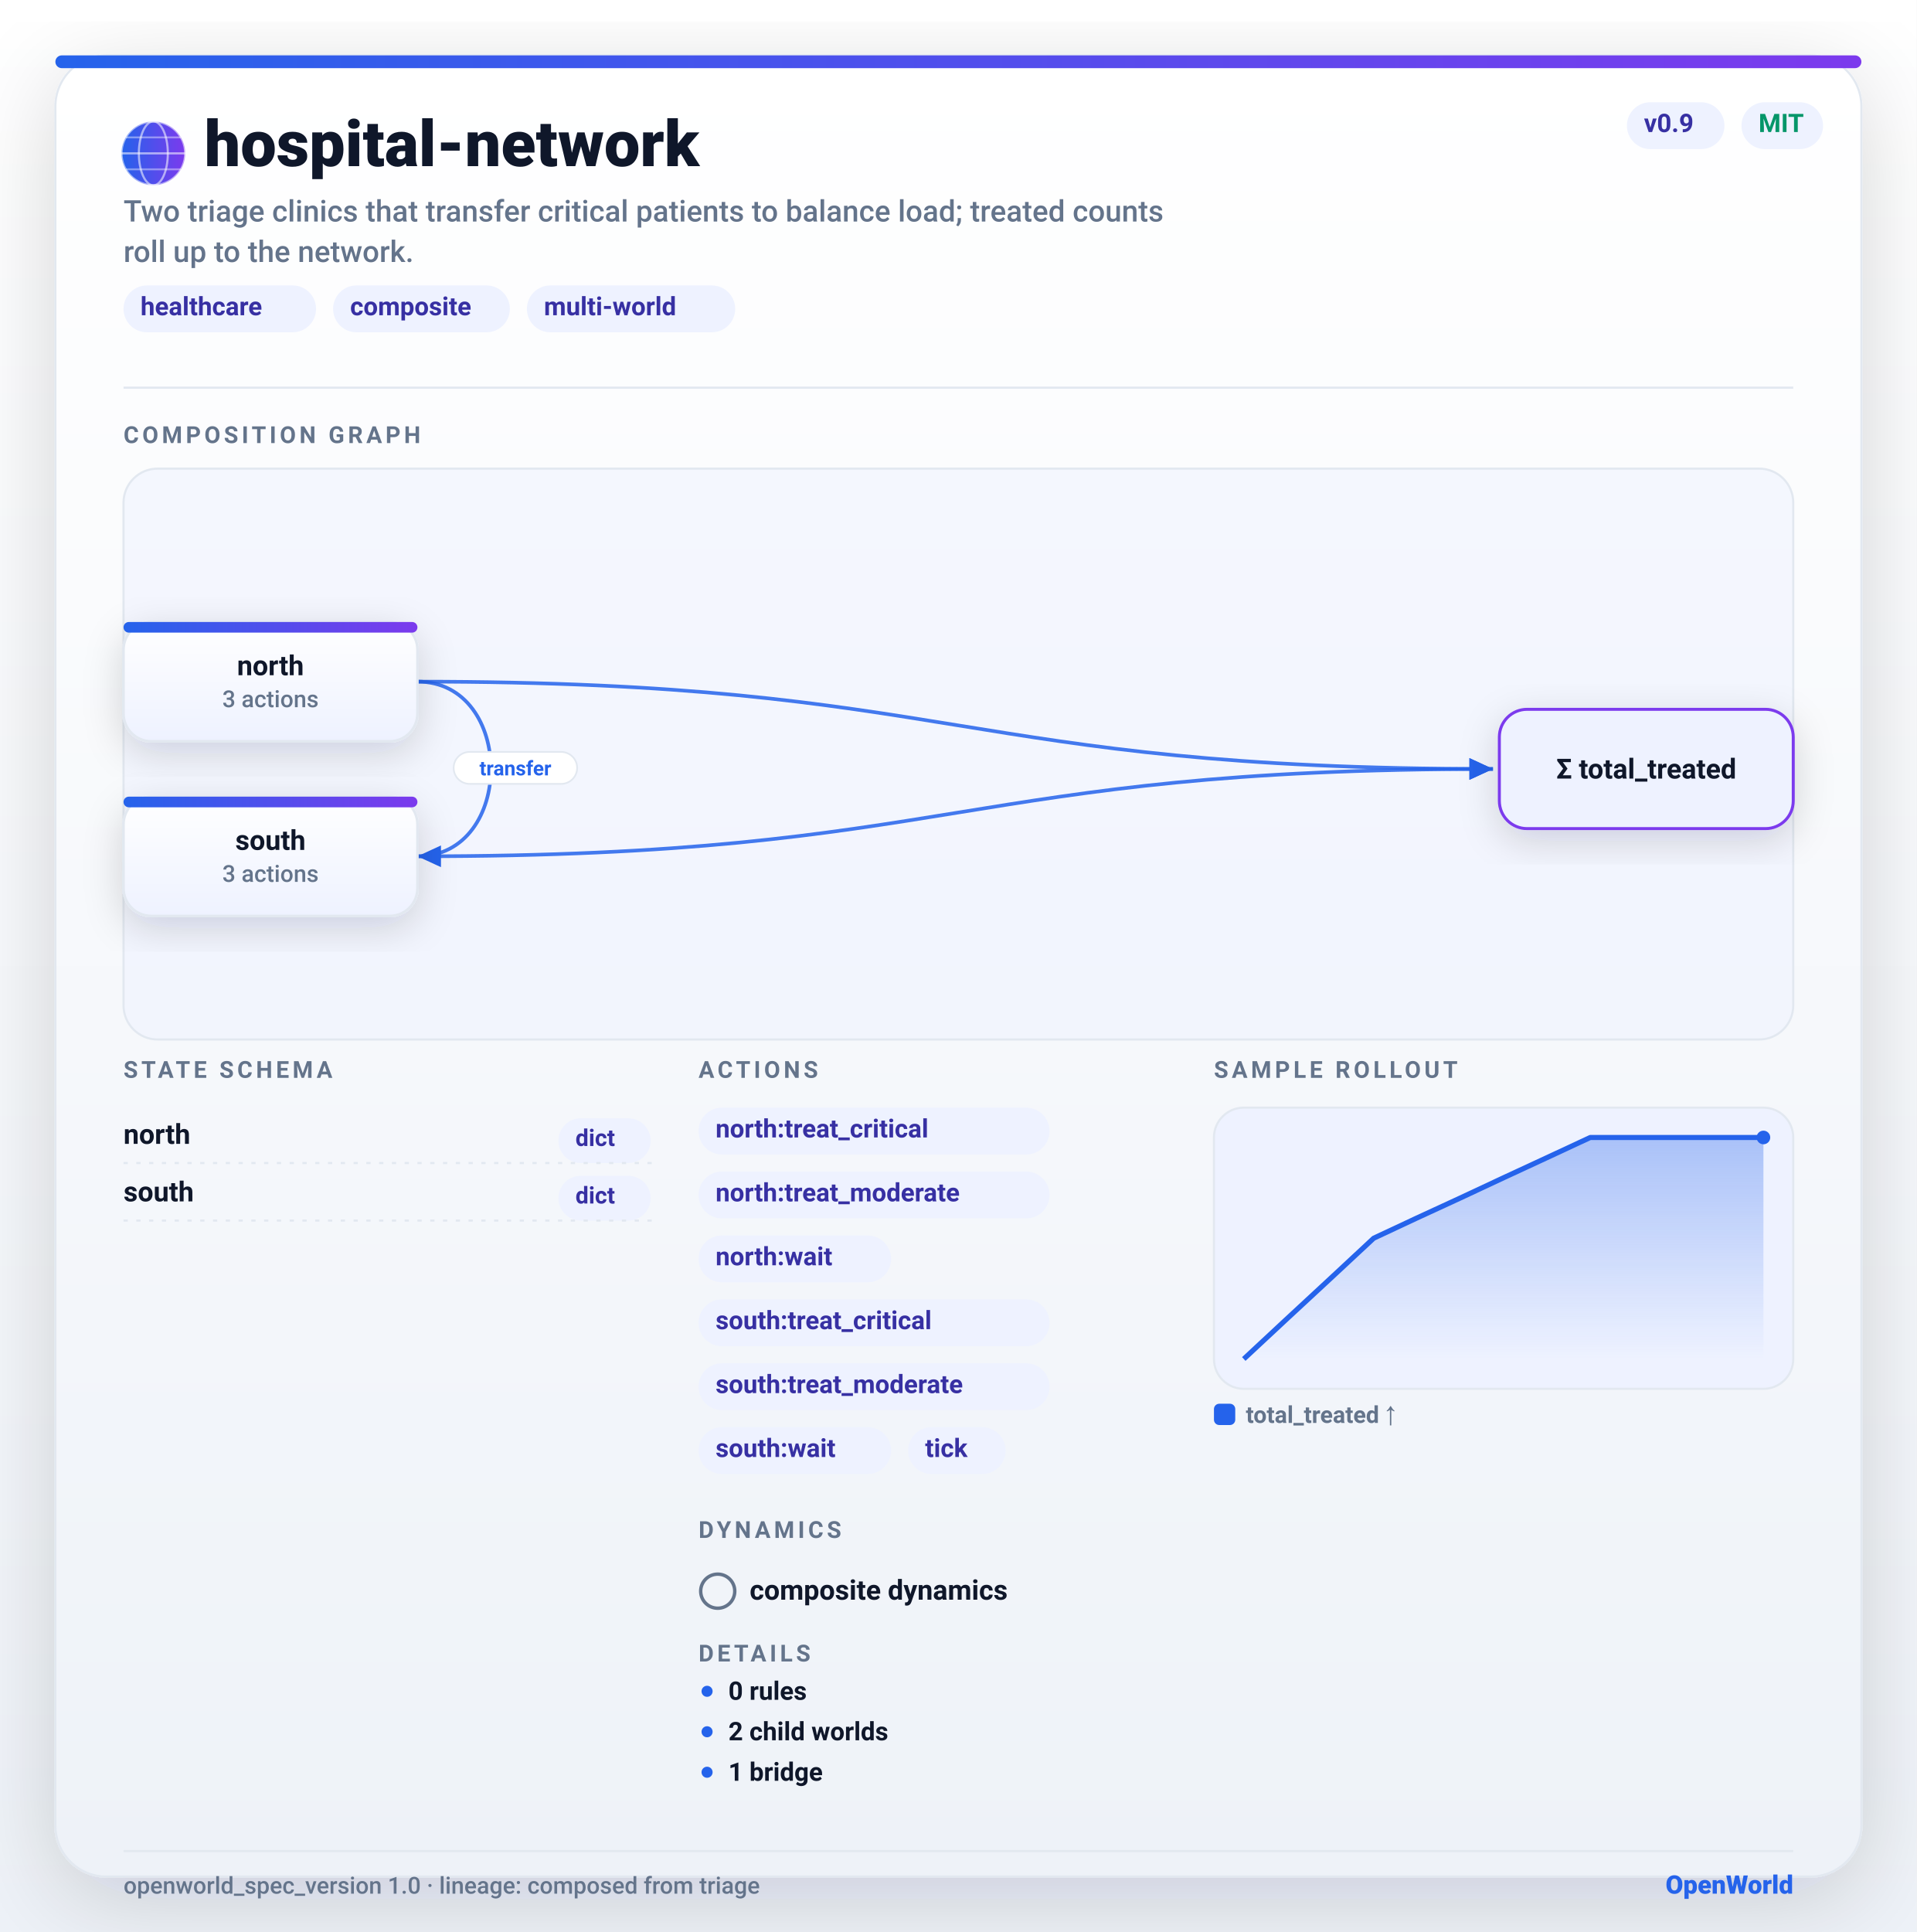
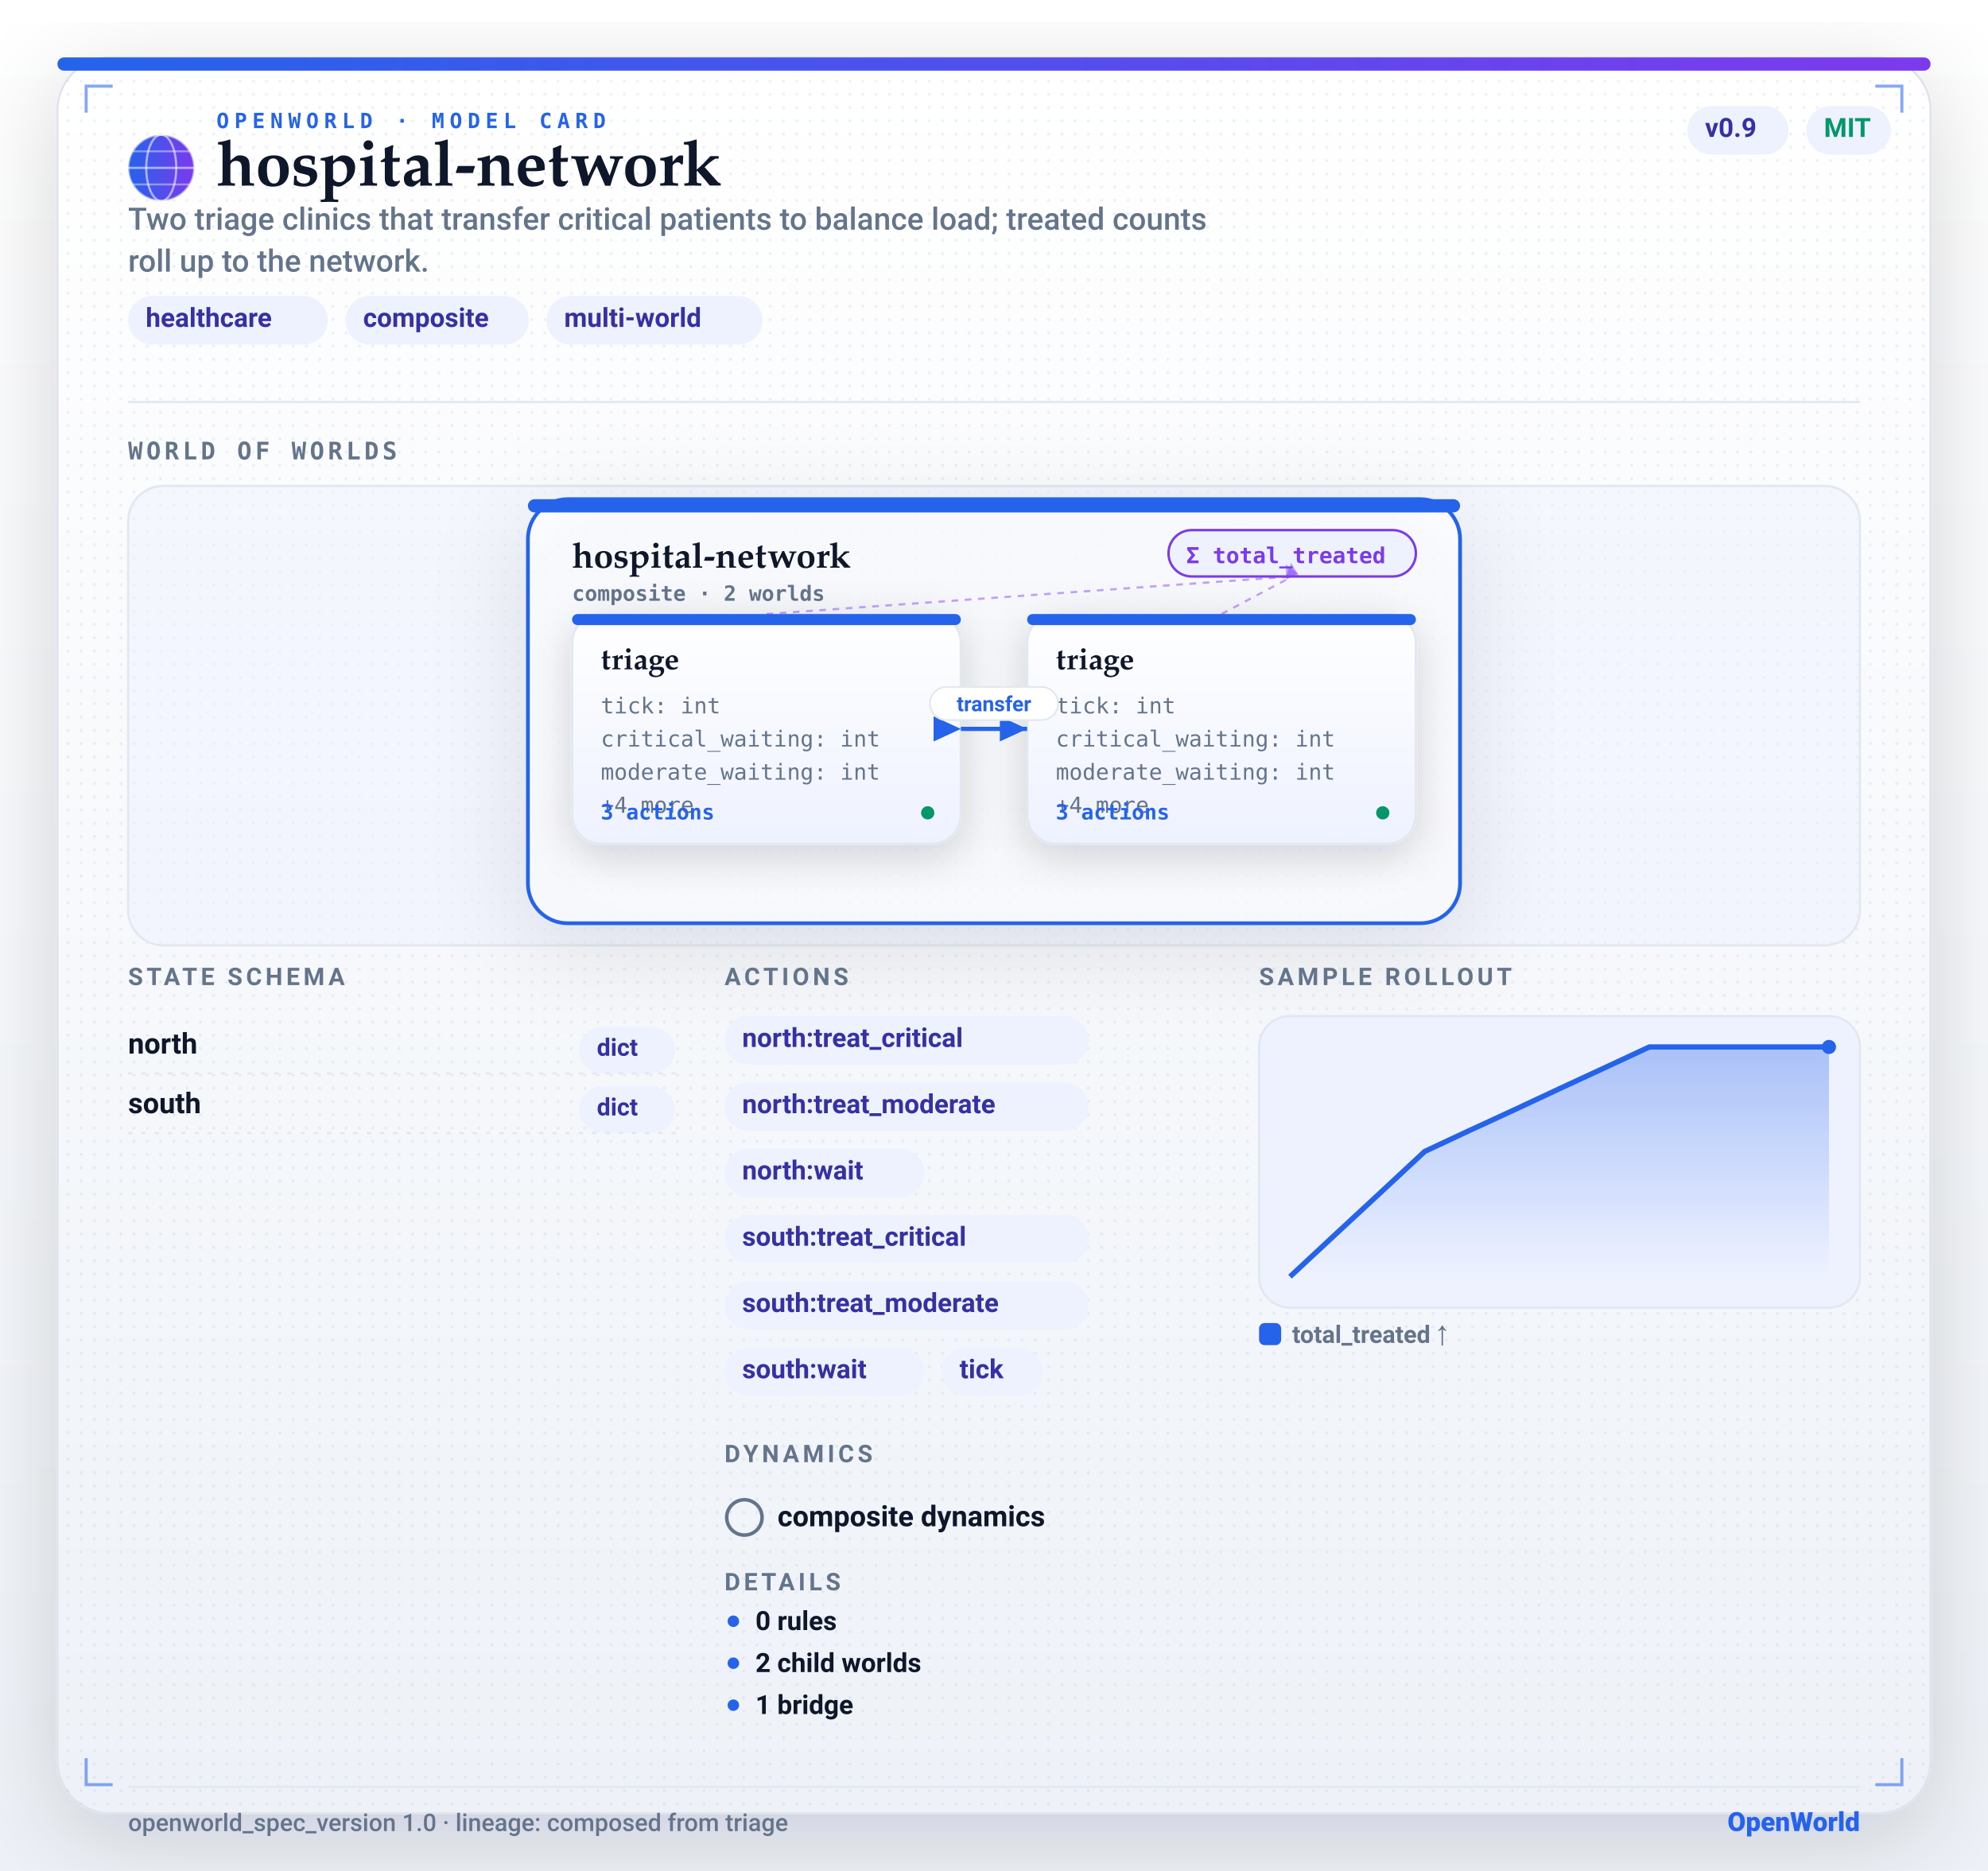
- <svg xmlns="http://www.w3.org/2000/svg" viewBox="0 0 900 907" width="900" height="907" font-family="-apple-system,BlinkMacSystemFont,Segoe UI,Roboto,Helvetica,Arial,sans-serif">
+ <svg xmlns="http://www.w3.org/2000/svg" viewBox="0 0 900 847" width="900" height="847" font-family="-apple-system,BlinkMacSystemFont,Segoe UI,Roboto,Helvetica,Arial,sans-serif">
  <defs>
    <linearGradient id="gbg" x1="0" y1="0" x2="0" y2="1">
      <stop offset="0" stop-color="#ffffff" />
      <stop offset="1" stop-color="#eef2f8" />
    </linearGradient>
    <linearGradient id="gnode" x1="0" y1="0" x2="0" y2="1">
      <stop offset="0" stop-color="#ffffff" />
      <stop offset="1" stop-color="#eef2ff" />
    </linearGradient>
    <linearGradient id="gacc" x1="0" y1="0" x2="1" y2="0">
      <stop offset="0" stop-color="#2563eb" />
      <stop offset="1" stop-color="#7c3aed" />
    </linearGradient>
    <linearGradient id="garea" x1="0" y1="0" x2="0" y2="1">
      <stop offset="0" stop-color="#2563eb" stop-opacity="0.34" />
      <stop offset="1" stop-color="#2563eb" stop-opacity="0" />
    </linearGradient>
    <filter id="sh" x="-30%" y="-30%" width="160%" height="160%">
      <feDropShadow dx="0" dy="5" stdDeviation="9" flood-color="#0f172a" flood-opacity="0.16" />
    </filter>
    <filter id="shsoft" x="-40%" y="-40%" width="180%" height="180%">
      <feDropShadow dx="0" dy="10" stdDeviation="22" flood-color="#0f172a" flood-opacity="0.16" />
    </filter>
    <marker id="arr" markerWidth="9" markerHeight="9" refX="6.5" refY="3" orient="auto">
      <path d="M0,0 L6.5,3 L0,6 Z" fill="#2563eb" />
    </marker>
+     <marker id="arrUp" markerWidth="9" markerHeight="9" refX="3" refY="6.2" orient="auto">
+       <path d="M0,6.2 L3,0 L6,6.2 Z" fill="#7c3aed" />
+     </marker>
+     <pattern id="grid" width="24" height="24" patternUnits="userSpaceOnUse">
+       <path d="M24 0 H0 V24" fill="none" stroke="#9fb3d1" stroke-width="0.6" opacity="0.35" />
+     </pattern>
+     <pattern id="gridFine" width="6" height="6" patternUnits="userSpaceOnUse">
+       <circle cx="0.7" cy="0.7" r="0.7" fill="#9fb3d1" opacity="0.18" />
+     </pattern>
+     <filter id="glow" x="-60%" y="-60%" width="220%" height="220%">
+       <feGaussianBlur stdDeviation="2.4" result="b" />
+       <feMerge>
+         <feMergeNode in="b" />
+         <feMergeNode in="SourceGraphic" />
+       </feMerge>
+     </filter>
  </defs>
-   <rect x="0" y="0" width="900" height="907" fill="url(#gbg)" />
+   <rect x="0" y="0" width="900" height="847.0" fill="url(#gbg)" />
  <g filter="url(#shsoft)">
-     <rect x="26" y="26" width="848" height="855" rx="24" fill="url(#gbg)" stroke="#e2e8f0" stroke-width="1" />
+     <rect x="26" y="26" width="848" height="795.0" rx="24" fill="url(#gbg)" stroke="#dfe4ec" stroke-width="1" />
  </g>
+   <clipPath id="pc">
+     <rect x="26" y="26" width="848" height="795.0" rx="24" />
+   </clipPath>
+   <rect x="26" y="26" width="848" height="795.0" fill="url(#gridFine)" clip-path="url(#pc)" />
  <rect x="26" y="26" width="848" height="6" rx="3" fill="url(#gacc)" />
-   <g transform="translate(72.0,72.0)">
+   <path d="M 39 51 L 39 39 L 51 39" fill="none" stroke="#2563eb" stroke-width="1.4" opacity="0.55" />
+   <path d="M 861 51 L 861 39 L 849 39" fill="none" stroke="#2563eb" stroke-width="1.4" opacity="0.55" />
+   <path d="M 39 796 L 39 808 L 51 808" fill="none" stroke="#2563eb" stroke-width="1.4" opacity="0.55" />
+   <path d="M 861 796 L 861 808 L 849 808" fill="none" stroke="#2563eb" stroke-width="1.4" opacity="0.55" />
+   <g transform="translate(73.0,76.0)">
    <circle r="15" fill="url(#gacc)" />
    <circle r="15" fill="none" stroke="#ffffff" stroke-opacity="0.55" stroke-width="1.1" />
    <ellipse rx="6.8" ry="15" fill="none" stroke="#ffffff" stroke-opacity="0.55" stroke-width="1" />
    <line x1="-15" y1="0" x2="15" y2="0" stroke="#ffffff" stroke-opacity="0.55" stroke-width="1" />
    <line x1="-12.9" y1="-7.5" x2="12.9" y2="-7.5" stroke="#ffffff" stroke-opacity="0.4" stroke-width="0.9" />
    <line x1="-12.9" y1="7.5" x2="12.9" y2="7.5" stroke="#ffffff" stroke-opacity="0.4" stroke-width="0.9" />
  </g>
-   <text x="96.0" y="78.0" font-size="30" font-weight="800" fill="#0f172a">hospital-network</text>
+   <text x="98.0" y="58.0" font-size="9.5" font-weight="700" fill="#2563eb" letter-spacing="2.4" font-family="ui-monospace,SFMono-Regular,Menlo,Consolas,monospace">OPENWORLD · MODEL CARD</text>
+   <text x="98.0" y="84.0" font-size="29" font-weight="700" fill="#0f172a" font-family="'Iowan Old Style','Palatino Linotype',Palatino,Georgia,serif">hospital-network</text>
  <text x="58.0" y="104.0" font-size="14" font-weight="500" fill="#64748b">Two triage clinics that transfer critical patients to balance load; treated counts</text>
  <text x="58.0" y="123.0" font-size="14" font-weight="500" fill="#64748b">roll up to the network.</text>
  <rect x="58.0" y="134.0" width="90.4" height="22" rx="11.0" fill="#eef2ff" />
  <text x="66.0" y="148.0" font-size="12" font-weight="600" fill="#3730a3">healthcare</text>
  <rect x="156.4" y="134.0" width="83.0" height="22" rx="11.0" fill="#eef2ff" />
  <text x="164.4" y="148.0" font-size="12" font-weight="600" fill="#3730a3">composite</text>
  <rect x="247.4" y="134.0" width="97.8" height="22" rx="11.0" fill="#eef2ff" />
  <text x="255.4" y="148.0" font-size="12" font-weight="600" fill="#3730a3">multi-world</text>
  <rect x="817.7" y="48.0" width="38.3" height="22" rx="11.0" fill="#eef2ff" />
  <text x="825.7" y="62.0" font-size="12" font-weight="600" fill="#059669">MIT</text>
  <rect x="763.9" y="48.0" width="45.8" height="22" rx="11.0" fill="#eef2ff" />
  <text x="771.9" y="62.0" font-size="12" font-weight="600" fill="#3730a3">v0.9</text>
  <line x1="58" y1="182.0" x2="842" y2="182.0" stroke="#e2e8f0" stroke-width="1" />
-   <rect x="58" y="220.0" width="784" height="268.0" rx="16" fill="#eef2ff" fill-opacity="0.5" stroke="#e2e8f0" stroke-width="1" />
-   <text x="58.0" y="208.0" font-size="11" font-weight="700" fill="#64748b" letter-spacing="1.6">COMPOSITION GRAPH</text>
-   <path d="M 196.0 320.0 C 450.0 320.0, 450.0 361.0, 701.0 361.0" fill="none" stroke="#2563eb" stroke-width="1.7" stroke-opacity="0.85" marker-end="url(#arr)" />
-   <path d="M 196.0 402.0 C 450.0 402.0, 450.0 361.0, 701.0 361.0" fill="none" stroke="#2563eb" stroke-width="1.7" stroke-opacity="0.85" marker-end="url(#arr)" />
-   <path d="M 196.0 320.0 C 242.0 320.0, 242.0 402.0, 196.0 402.0" fill="none" stroke="#2563eb" stroke-width="1.7" stroke-opacity="0.85" marker-end="url(#arr)" />
-   <rect x="213.0" y="353.0" width="58.0" height="15" rx="7.5" fill="#ffffff" stroke="#e2e8f0" stroke-width="0.8" />
-   <text x="242.0" y="364.0" font-size="9.5" font-weight="600" fill="#2563eb" text-anchor="middle">transfer</text>
-   <a href="triage.svg">
-     <g filter="url(#sh)">
-       <rect x="58.0" y="292.0" width="138.0" height="56.0" rx="13" fill="url(#gnode)" stroke="#e2e8f0" stroke-width="1.2" />
+   <rect x="58" y="220.0" width="784" height="208.0" rx="16" fill="#eef2ff" fill-opacity="0.5" stroke="#e2e8f0" stroke-width="1" />
+   <text x="58.0" y="208.0" font-size="11" font-weight="700" fill="#64748b" letter-spacing="1.6" font-family="ui-monospace,SFMono-Regular,Menlo,Consolas,monospace">WORLD OF WORLDS</text>
+   <g transform="translate(239.0,226.0) scale(1)">
+     <g filter="url(#shsoft)">
+       <rect x="0.0" y="0.0" width="422.0" height="192.0" rx="18" fill="#ffffff" fill-opacity="0.62" stroke="#2563eb" stroke-width="1.7" />
    </g>
-     <rect x="58.0" y="292.0" width="138.0" height="5" rx="2.5" fill="url(#gacc)" />
-     <text x="127.0" y="317.0" font-size="13" font-weight="700" fill="#0f172a" text-anchor="middle">north</text>
-     <text x="127.0" y="332.0" font-size="11" font-weight="500" fill="#64748b" text-anchor="middle">3 actions</text>
-   </a>
-   <a href="triage.svg">
-     <g filter="url(#sh)">
-       <rect x="58.0" y="374.0" width="138.0" height="56.0" rx="13" fill="url(#gnode)" stroke="#e2e8f0" stroke-width="1.2" />
-     </g>
-     <rect x="58.0" y="374.0" width="138.0" height="5" rx="2.5" fill="url(#gacc)" />
-     <text x="127.0" y="399.0" font-size="13" font-weight="700" fill="#0f172a" text-anchor="middle">south</text>
-     <text x="127.0" y="414.0" font-size="11" font-weight="500" fill="#64748b" text-anchor="middle">3 actions</text>
-   </a>
-   <g filter="url(#sh)">
-     <rect x="704.0" y="333.0" width="138.0" height="56.0" rx="13" fill="#eef2ff" stroke="#7c3aed" stroke-width="1.4" />
+     <rect x="0.0" y="0.0" width="422.0" height="6" rx="3" fill="#2563eb" />
+     <text x="20.0" y="31.0" font-size="16" font-weight="700" fill="#0f172a" font-family="'Iowan Old Style','Palatino Linotype',Palatino,Georgia,serif">hospital-network</text>
+     <text x="20.0" y="46.0" font-size="9.5" font-weight="600" fill="#64748b" font-family="ui-monospace,SFMono-Regular,Menlo,Consolas,monospace">composite · 2 worlds</text>
+     <a href="triage.svg">
+       <g filter="url(#sh)">
+         <rect x="20.0" y="52.0" width="176" height="104" rx="13" fill="url(#gnode)" stroke="#e2e8f0" stroke-width="1.1" />
+       </g>
+       <rect x="20.0" y="52.0" width="176" height="5" rx="2.5" fill="#2563eb" />
+       <text x="33.0" y="77.0" font-size="13.5" font-weight="700" fill="#0f172a" font-family="'Iowan Old Style','Palatino Linotype',Palatino,Georgia,serif">triage</text>
+       <text x="33.0" y="97.0" font-size="10" font-weight="500" fill="#64748b" font-family="ui-monospace,SFMono-Regular,Menlo,Consolas,monospace">tick: int</text>
+       <text x="33.0" y="112.0" font-size="10" font-weight="500" fill="#64748b" font-family="ui-monospace,SFMono-Regular,Menlo,Consolas,monospace">critical_waiting: int</text>
+       <text x="33.0" y="127.0" font-size="10" font-weight="500" fill="#64748b" font-family="ui-monospace,SFMono-Regular,Menlo,Consolas,monospace">moderate_waiting: int</text>
+       <text x="33.0" y="142.0" font-size="10" font-weight="500" fill="#64748b" font-family="ui-monospace,SFMono-Regular,Menlo,Consolas,monospace">+4 more</text>
+       <text x="33.0" y="145.0" font-size="9.5" font-weight="600" fill="#2563eb" font-family="ui-monospace,SFMono-Regular,Menlo,Consolas,monospace">3 actions</text>
+       <circle cx="181.0" cy="142.0" r="3" fill="#059669" />
+     </a>
+     <a href="triage.svg">
+       <g filter="url(#sh)">
+         <rect x="226.0" y="52.0" width="176" height="104" rx="13" fill="url(#gnode)" stroke="#e2e8f0" stroke-width="1.1" />
+       </g>
+       <rect x="226.0" y="52.0" width="176" height="5" rx="2.5" fill="#2563eb" />
+       <text x="239.0" y="77.0" font-size="13.5" font-weight="700" fill="#0f172a" font-family="'Iowan Old Style','Palatino Linotype',Palatino,Georgia,serif">triage</text>
+       <text x="239.0" y="97.0" font-size="10" font-weight="500" fill="#64748b" font-family="ui-monospace,SFMono-Regular,Menlo,Consolas,monospace">tick: int</text>
+       <text x="239.0" y="112.0" font-size="10" font-weight="500" fill="#64748b" font-family="ui-monospace,SFMono-Regular,Menlo,Consolas,monospace">critical_waiting: int</text>
+       <text x="239.0" y="127.0" font-size="10" font-weight="500" fill="#64748b" font-family="ui-monospace,SFMono-Regular,Menlo,Consolas,monospace">moderate_waiting: int</text>
+       <text x="239.0" y="142.0" font-size="10" font-weight="500" fill="#64748b" font-family="ui-monospace,SFMono-Regular,Menlo,Consolas,monospace">+4 more</text>
+       <text x="239.0" y="145.0" font-size="9.5" font-weight="600" fill="#2563eb" font-family="ui-monospace,SFMono-Regular,Menlo,Consolas,monospace">3 actions</text>
+       <circle cx="387.0" cy="142.0" r="3" fill="#059669" />
+     </a>
+     <path d="M 196.0 104.0 C 211.0 104.0, 211.0 104.0, 226.0 104.0" fill="none" stroke="#2563eb" stroke-width="1.9" marker-end="url(#arr)" marker-start="url(#arr)" />
+     <rect x="182.0" y="85.0" width="58.0" height="15" rx="7.5" fill="#ffffff" stroke="#e2e8f0" stroke-width="0.8" />
+     <text x="211.0" y="96.0" font-size="9.5" font-weight="600" fill="#2563eb" text-anchor="middle">transfer</text>
+     <rect x="290.0" y="14.0" width="112.0" height="21" rx="10.5" fill="#eef2ff" stroke="#7c3aed" stroke-width="1.1" />
+     <text x="298.0" y="29.0" font-size="10" font-weight="700" fill="#7c3aed" font-family="ui-monospace,SFMono-Regular,Menlo,Consolas,monospace">Σ total_treated</text>
+     <path d="M 108.0 52.0 L 346.0 35.0" fill="none" stroke="#7c3aed" stroke-width="1" stroke-dasharray="3 3" opacity="0.45" marker-end="url(#arrUp)" />
+     <path d="M 314.0 52.0 L 346.0 35.0" fill="none" stroke="#7c3aed" stroke-width="1" stroke-dasharray="3 3" opacity="0.45" marker-end="url(#arrUp)" />
  </g>
-   <text x="773.0" y="365.5" font-size="13" font-weight="700" fill="#0f172a" text-anchor="middle">Σ total_treated</text>
-   <text x="58.0" y="506.0" font-size="11" font-weight="700" fill="#64748b" letter-spacing="1.6">STATE SCHEMA</text>
-   <text x="58.0" y="537.0" font-size="13" font-weight="600" fill="#0f172a">north</text>
-   <rect x="262.2" y="525.0" width="43.3" height="21" rx="10.5" fill="#eef2ff" />
-   <text x="270.2" y="538.0" font-size="11" font-weight="600" fill="#3730a3">dict</text>
-   <line x1="58.0" y1="546.0" x2="308.0" y2="546.0" stroke="#e2e8f0" stroke-width="1" stroke-dasharray="2 4" />
-   <text x="58.0" y="564.0" font-size="13" font-weight="600" fill="#0f172a">south</text>
-   <rect x="262.2" y="552.0" width="43.3" height="21" rx="10.5" fill="#eef2ff" />
-   <text x="270.2" y="565.0" font-size="11" font-weight="600" fill="#3730a3">dict</text>
-   <line x1="58.0" y1="573.0" x2="308.0" y2="573.0" stroke="#e2e8f0" stroke-width="1" stroke-dasharray="2 4" />
-   <text x="328.0" y="506.0" font-size="11" font-weight="700" fill="#64748b" letter-spacing="1.6">ACTIONS</text>
-   <rect x="328.0" y="520.0" width="164.8" height="22" rx="11.0" fill="#eef2ff" />
-   <text x="336.0" y="534.0" font-size="12" font-weight="600" fill="#3730a3">north:treat_critical</text>
+   <text x="58.0" y="446.0" font-size="11" font-weight="700" fill="#64748b" letter-spacing="1.6">STATE SCHEMA</text>
+   <text x="58.0" y="477.0" font-size="13" font-weight="600" fill="#0f172a">north</text>
+   <rect x="262.2" y="465.0" width="43.3" height="21" rx="10.5" fill="#eef2ff" />
+   <text x="270.2" y="478.0" font-size="11" font-weight="600" fill="#3730a3">dict</text>
+   <line x1="58.0" y1="486.0" x2="308.0" y2="486.0" stroke="#e2e8f0" stroke-width="1" stroke-dasharray="2 4" />
+   <text x="58.0" y="504.0" font-size="13" font-weight="600" fill="#0f172a">south</text>
+   <rect x="262.2" y="492.0" width="43.3" height="21" rx="10.5" fill="#eef2ff" />
+   <text x="270.2" y="505.0" font-size="11" font-weight="600" fill="#3730a3">dict</text>
+   <line x1="58.0" y1="513.0" x2="308.0" y2="513.0" stroke="#e2e8f0" stroke-width="1" stroke-dasharray="2 4" />
+   <text x="328.0" y="446.0" font-size="11" font-weight="700" fill="#64748b" letter-spacing="1.6">ACTIONS</text>
+   <rect x="328.0" y="460.0" width="164.8" height="22" rx="11.0" fill="#eef2ff" />
+   <text x="336.0" y="474.0" font-size="12" font-weight="600" fill="#3730a3">north:treat_critical</text>
+   <rect x="328.0" y="490.0" width="164.8" height="22" rx="11.0" fill="#eef2ff" />
+   <text x="336.0" y="504.0" font-size="12" font-weight="600" fill="#3730a3">north:treat_moderate</text>
+   <rect x="328.0" y="520.0" width="90.4" height="22" rx="11.0" fill="#eef2ff" />
+   <text x="336.0" y="534.0" font-size="12" font-weight="600" fill="#3730a3">north:wait</text>
  <rect x="328.0" y="550.0" width="164.8" height="22" rx="11.0" fill="#eef2ff" />
-   <text x="336.0" y="564.0" font-size="12" font-weight="600" fill="#3730a3">north:treat_moderate</text>
-   <rect x="328.0" y="580.0" width="90.4" height="22" rx="11.0" fill="#eef2ff" />
-   <text x="336.0" y="594.0" font-size="12" font-weight="600" fill="#3730a3">north:wait</text>
-   <rect x="328.0" y="610.0" width="164.8" height="22" rx="11.0" fill="#eef2ff" />
-   <text x="336.0" y="624.0" font-size="12" font-weight="600" fill="#3730a3">south:treat_critical</text>
-   <rect x="328.0" y="640.0" width="164.8" height="22" rx="11.0" fill="#eef2ff" />
-   <text x="336.0" y="654.0" font-size="12" font-weight="600" fill="#3730a3">south:treat_moderate</text>
-   <rect x="328.0" y="670.0" width="90.4" height="22" rx="11.0" fill="#eef2ff" />
-   <text x="336.0" y="684.0" font-size="12" font-weight="600" fill="#3730a3">south:wait</text>
-   <rect x="426.4" y="670.0" width="45.8" height="22" rx="11.0" fill="#eef2ff" />
-   <text x="434.4" y="684.0" font-size="12" font-weight="600" fill="#3730a3">tick</text>
-   <text x="328.0" y="722.0" font-size="11" font-weight="700" fill="#64748b" letter-spacing="1.6">DYNAMICS</text>
-   <circle cx="337.0" cy="747.0" r="8" fill="none" stroke="#64748b" stroke-width="1.6" />
-   <text x="352.0" y="751.0" font-size="13" font-weight="700" fill="#0f172a">composite dynamics</text>
-   <text x="328.0" y="780.0" font-size="11" font-weight="700" fill="#64748b" letter-spacing="1.6">DETAILS</text>
-   <circle cx="332.0" cy="794.0" r="2.6" fill="#2563eb" />
-   <text x="342.0" y="798.0" font-size="12" font-weight="600" fill="#0f172a">0 rules</text>
-   <circle cx="332.0" cy="813.0" r="2.6" fill="#2563eb" />
-   <text x="342.0" y="817.0" font-size="12" font-weight="600" fill="#0f172a">2 child worlds</text>
-   <circle cx="332.0" cy="832.0" r="2.6" fill="#2563eb" />
-   <text x="342.0" y="836.0" font-size="12" font-weight="600" fill="#0f172a">1 bridge</text>
-   <text x="570.0" y="506.0" font-size="11" font-weight="700" fill="#64748b" letter-spacing="1.6">SAMPLE ROLLOUT</text>
-   <rect x="570.0" y="520.0" width="272.0" height="132" rx="14" fill="#eef2ff" stroke="#e2e8f0" stroke-width="1" />
-   <path class="series" d="M 584.0 638.0 L 584.0 638.0 L 604.3 619.1 L 624.7 600.2 L 645.0 581.3 L 665.3 571.8 L 685.7 562.4 L 706.0 552.9 L 726.3 543.5 L 746.7 534.0 L 767.0 534.0 L 787.3 534.0 L 807.7 534.0 L 828.0 534.0 L 828.0 638.0 Z" fill="url(#garea)" />
-   <polyline class="series" points="584.0,638.0 604.3,619.1 624.7,600.2 645.0,581.3 665.3,571.8 685.7,562.4 706.0,552.9 726.3,543.5 746.7,534.0 767.0,534.0 787.3,534.0 807.7,534.0 828.0,534.0" fill="none" stroke="#2563eb" stroke-width="2.4" stroke-linejoin="round" />
-   <circle cx="828.0" cy="534.0" r="3.2" fill="#2563eb" />
-   <rect x="570.0" y="659.0" width="10" height="10" rx="2.5" fill="#2563eb" />
-   <text x="585.0" y="668.0" font-size="11" font-weight="600" fill="#64748b">total_treated ↑</text>
-   <line x1="58" y1="869.0" x2="842" y2="869.0" stroke="#e2e8f0" stroke-width="1" />
-   <text x="58.0" y="889.0" font-size="11" font-weight="500" fill="#64748b">openworld_spec_version 1.0  ·  lineage: composed from triage</text>
-   <text x="842.0" y="889.0" font-size="12" font-weight="800" fill="#2563eb" text-anchor="end">OpenWorld</text>
+   <text x="336.0" y="564.0" font-size="12" font-weight="600" fill="#3730a3">south:treat_critical</text>
+   <rect x="328.0" y="580.0" width="164.8" height="22" rx="11.0" fill="#eef2ff" />
+   <text x="336.0" y="594.0" font-size="12" font-weight="600" fill="#3730a3">south:treat_moderate</text>
+   <rect x="328.0" y="610.0" width="90.4" height="22" rx="11.0" fill="#eef2ff" />
+   <text x="336.0" y="624.0" font-size="12" font-weight="600" fill="#3730a3">south:wait</text>
+   <rect x="426.4" y="610.0" width="45.8" height="22" rx="11.0" fill="#eef2ff" />
+   <text x="434.4" y="624.0" font-size="12" font-weight="600" fill="#3730a3">tick</text>
+   <text x="328.0" y="662.0" font-size="11" font-weight="700" fill="#64748b" letter-spacing="1.6">DYNAMICS</text>
+   <circle cx="337.0" cy="687.0" r="8" fill="none" stroke="#64748b" stroke-width="1.6" />
+   <text x="352.0" y="691.0" font-size="13" font-weight="700" fill="#0f172a">composite dynamics</text>
+   <text x="328.0" y="720.0" font-size="11" font-weight="700" fill="#64748b" letter-spacing="1.6">DETAILS</text>
+   <circle cx="332.0" cy="734.0" r="2.6" fill="#2563eb" />
+   <text x="342.0" y="738.0" font-size="12" font-weight="600" fill="#0f172a">0 rules</text>
+   <circle cx="332.0" cy="753.0" r="2.6" fill="#2563eb" />
+   <text x="342.0" y="757.0" font-size="12" font-weight="600" fill="#0f172a">2 child worlds</text>
+   <circle cx="332.0" cy="772.0" r="2.6" fill="#2563eb" />
+   <text x="342.0" y="776.0" font-size="12" font-weight="600" fill="#0f172a">1 bridge</text>
+   <text x="570.0" y="446.0" font-size="11" font-weight="700" fill="#64748b" letter-spacing="1.6">SAMPLE ROLLOUT</text>
+   <rect x="570.0" y="460.0" width="272.0" height="132" rx="14" fill="#eef2ff" stroke="#e2e8f0" stroke-width="1" />
+   <path class="series" d="M 584.0 578.0 L 584.0 578.0 L 604.3 559.1 L 624.7 540.2 L 645.0 521.3 L 665.3 511.8 L 685.7 502.4 L 706.0 492.9 L 726.3 483.5 L 746.7 474.0 L 767.0 474.0 L 787.3 474.0 L 807.7 474.0 L 828.0 474.0 L 828.0 578.0 Z" fill="url(#garea)" />
+   <polyline class="series" points="584.0,578.0 604.3,559.1 624.7,540.2 645.0,521.3 665.3,511.8 685.7,502.4 706.0,492.9 726.3,483.5 746.7,474.0 767.0,474.0 787.3,474.0 807.7,474.0 828.0,474.0" fill="none" stroke="#2563eb" stroke-width="2.4" stroke-linejoin="round" />
+   <circle cx="828.0" cy="474.0" r="3.2" fill="#2563eb" />
+   <rect x="570.0" y="599.0" width="10" height="10" rx="2.5" fill="#2563eb" />
+   <text x="585.0" y="608.0" font-size="11" font-weight="600" fill="#64748b">total_treated ↑</text>
+   <line x1="58" y1="809.0" x2="842" y2="809.0" stroke="#e2e8f0" stroke-width="1" />
+   <text x="58.0" y="829.0" font-size="11" font-weight="500" fill="#64748b">openworld_spec_version 1.0  ·  lineage: composed from triage</text>
+   <text x="842.0" y="829.0" font-size="12" font-weight="800" fill="#2563eb" text-anchor="end">OpenWorld</text>
</svg>
